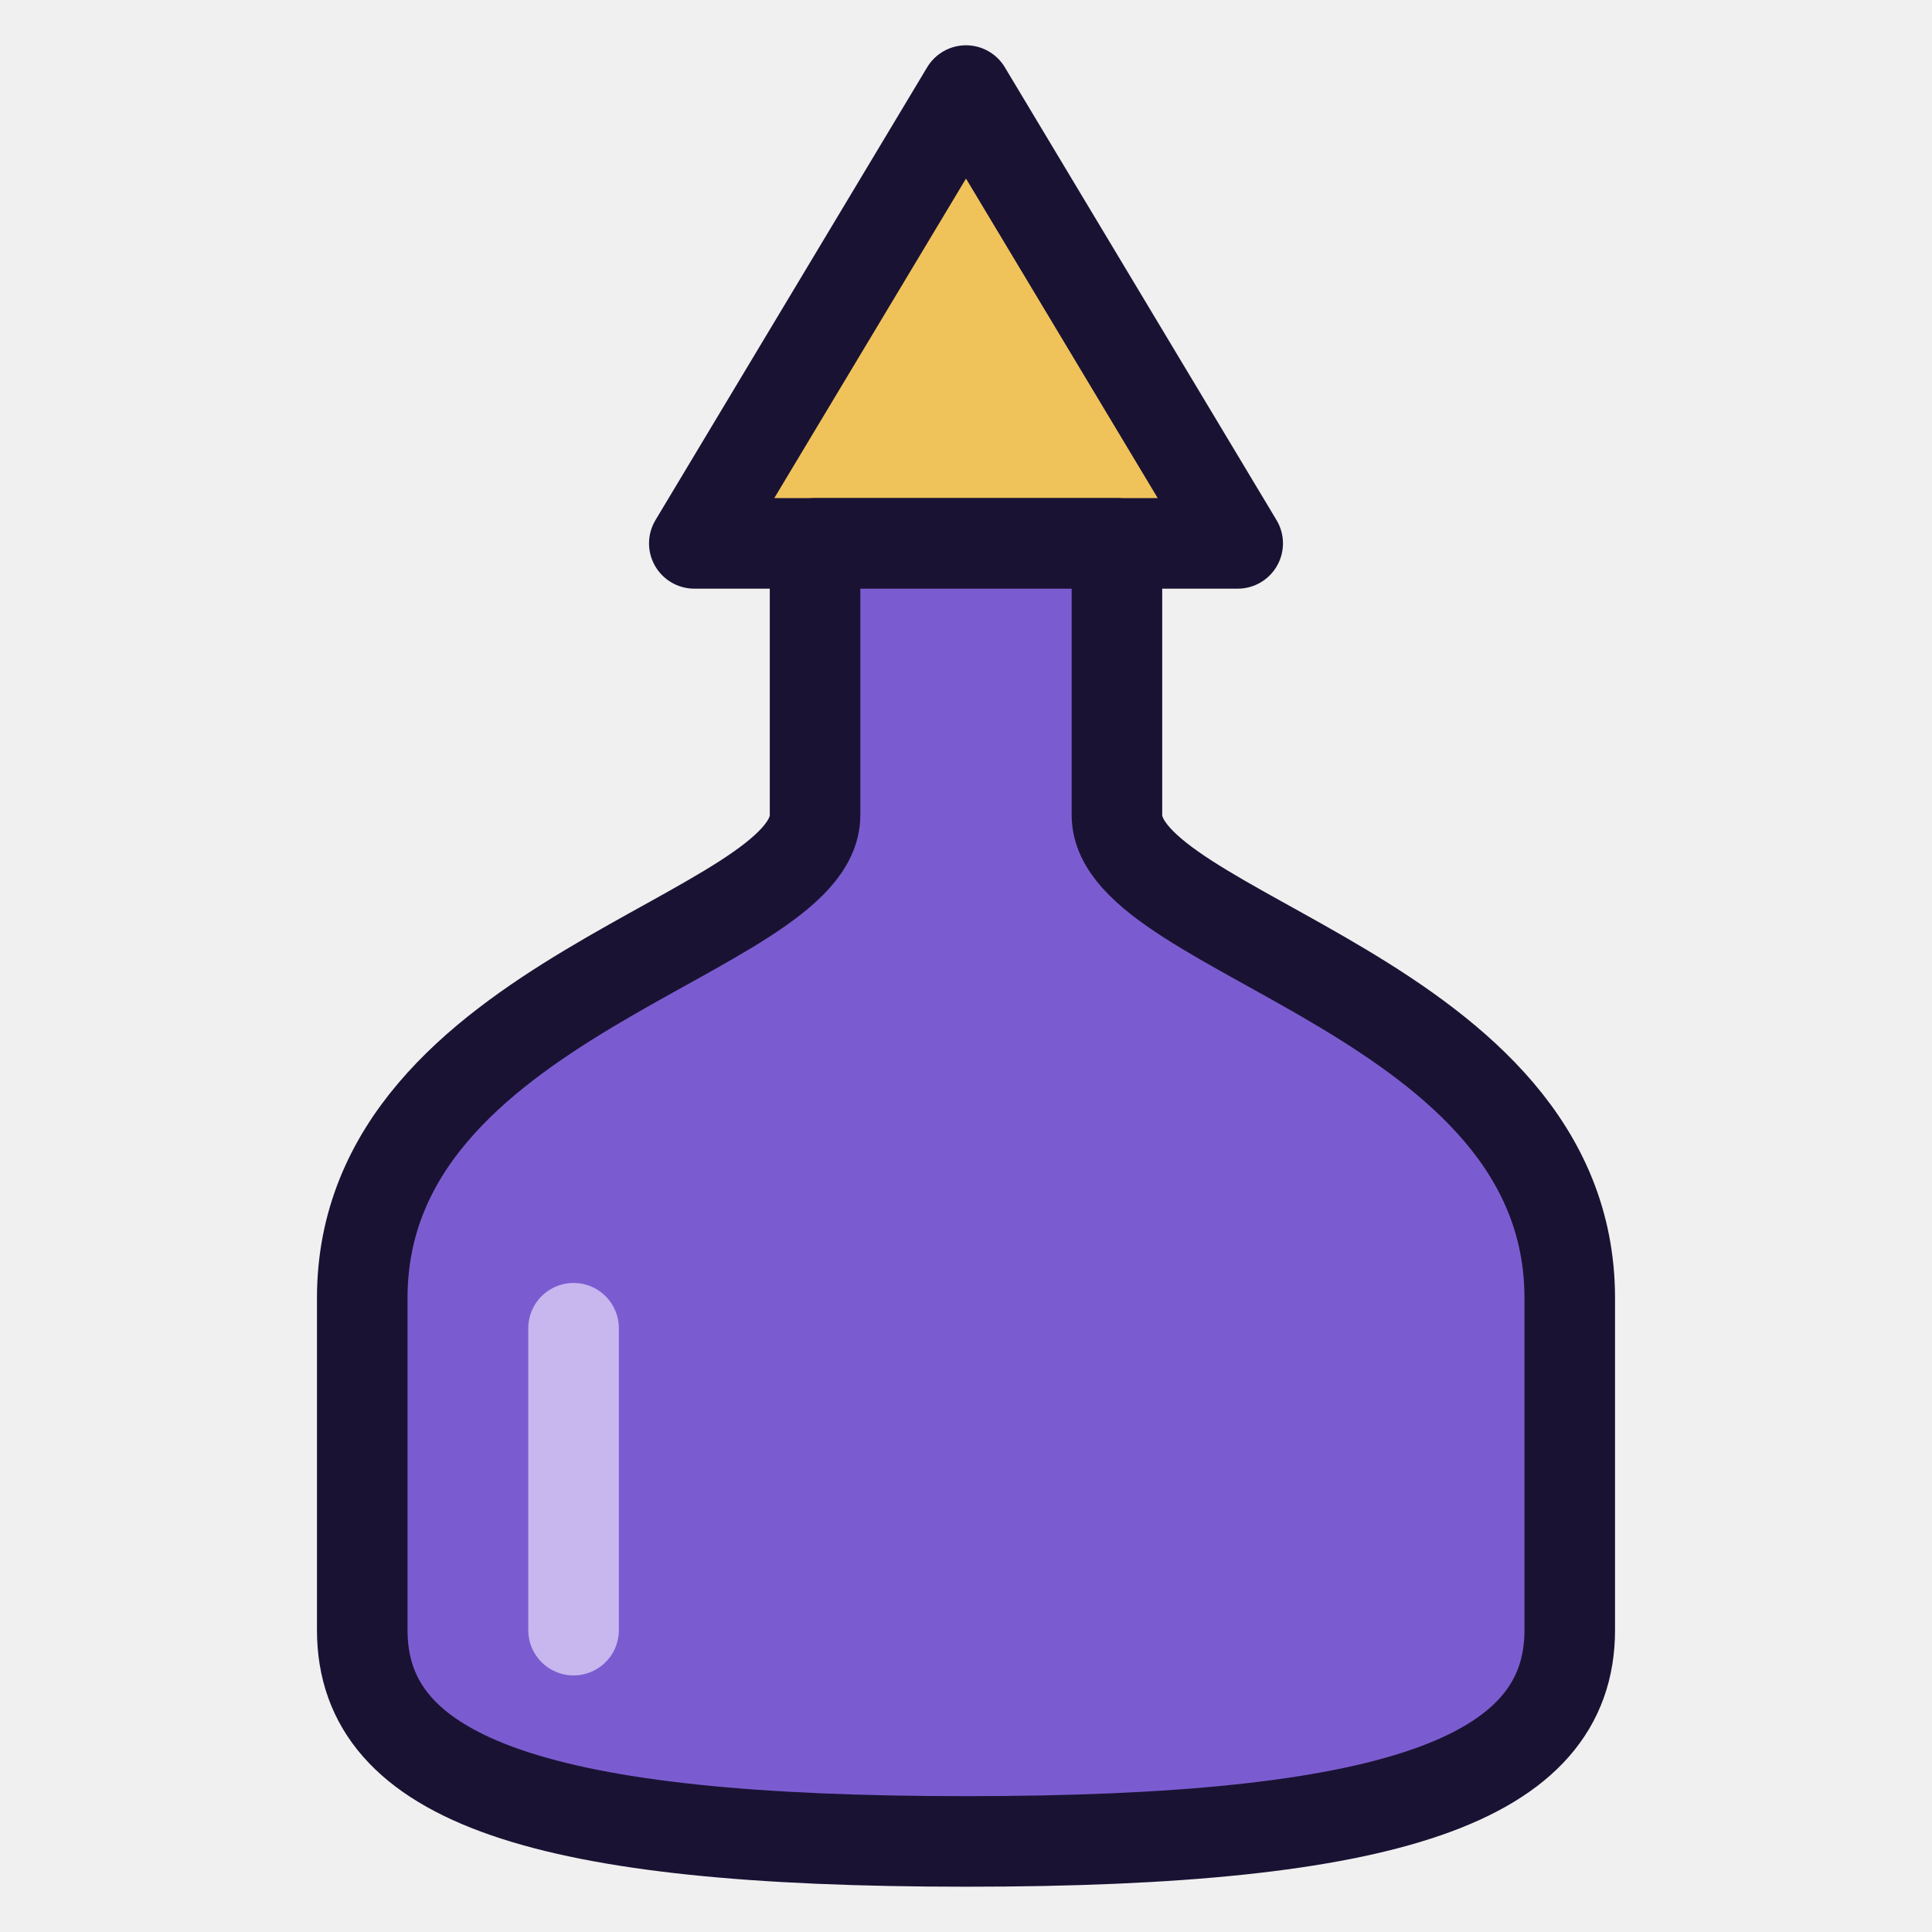
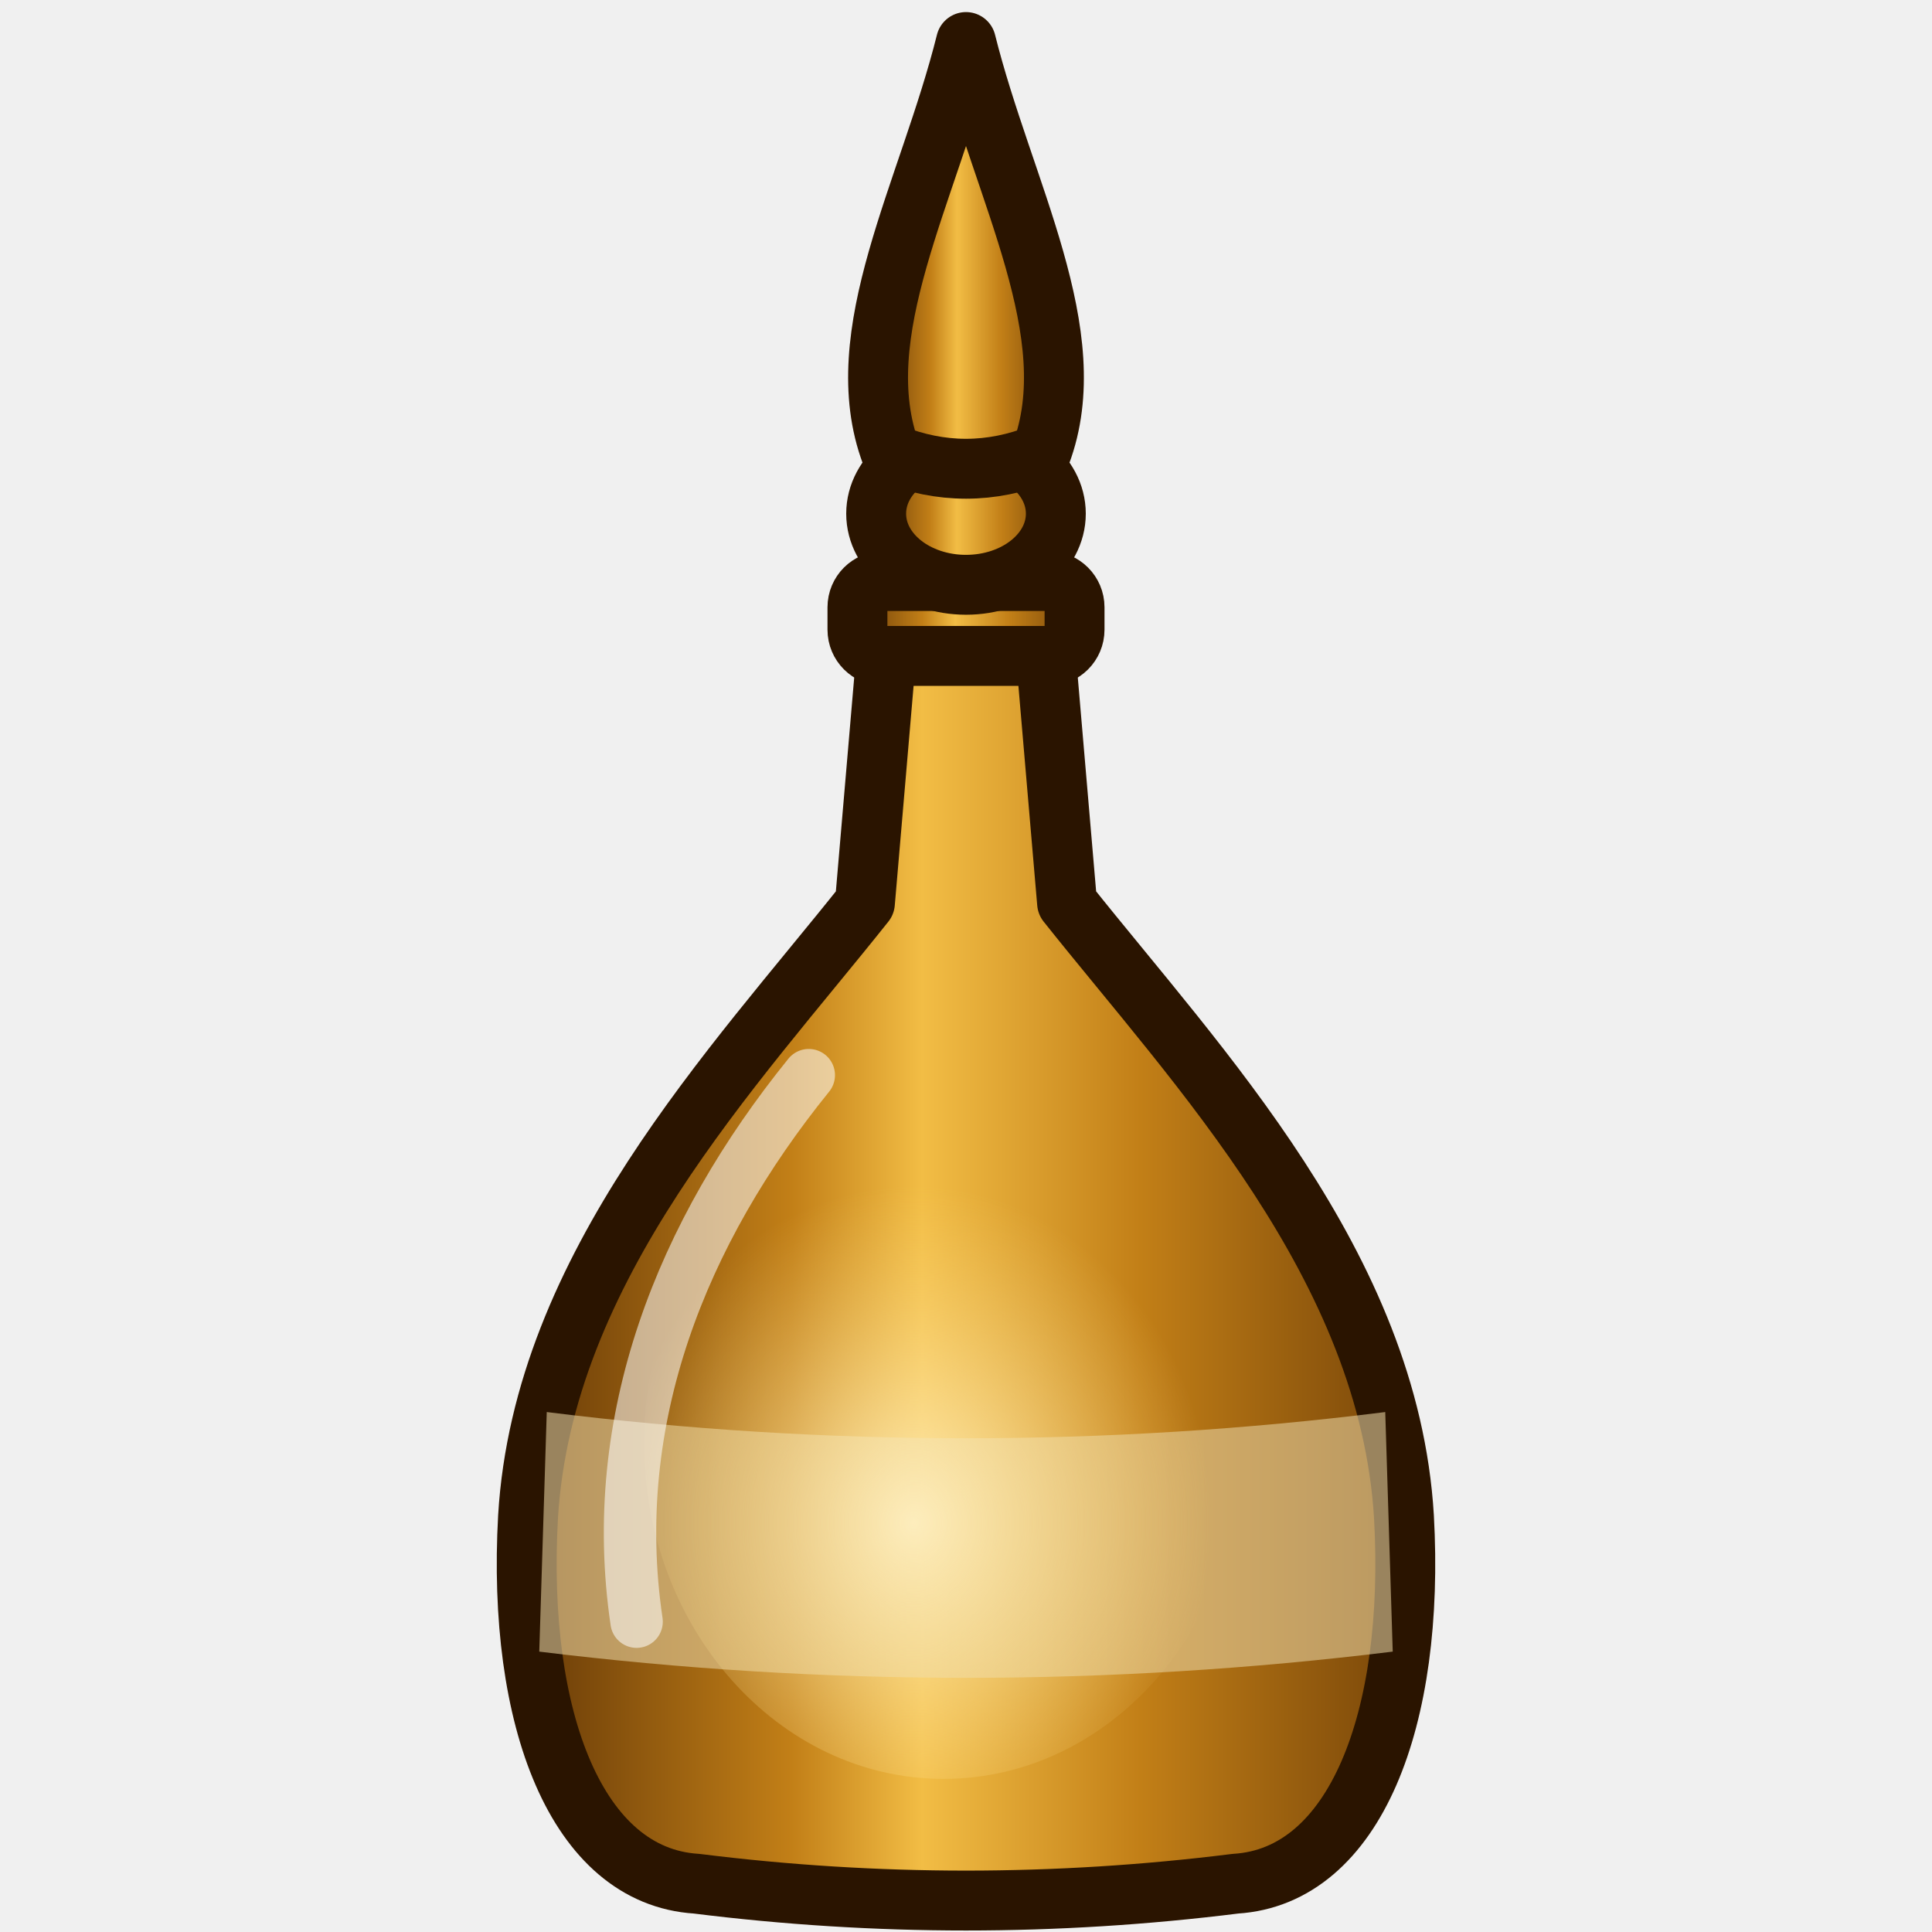
<svg xmlns="http://www.w3.org/2000/svg" viewBox="0 0 64 64" width="64" height="64">
-   <g stroke="#1a1233" stroke-width="3" stroke-linejoin="round">
-     <path d="M32 3 L41 18 H23 Z" fill="#f0c35a" />
-     <path d="M27 18 V27 C27 31 12 33 12 43 V54 C12 59 18 61 32 61 C46 61 52 59 52 54 V43 C52 33 37 31 37 27 V18 Z" fill="#7b5cd0" />
-     <path d="M19 44 V54" stroke="#e8defc" stroke-linecap="round" opacity="0.7" />
+   <defs>
+     <linearGradient id="glass" x1="0" y1="0" x2="1" y2="0">
+       <stop offset="0" stop-color="#6a3c08" />
+       <stop offset="0.3" stop-color="#c27f17" />
+       <stop offset="0.45" stop-color="#f2bd45" />
+       <stop offset="0.7" stop-color="#c27f17" />
+       <stop offset="1" stop-color="#7a4709" />
+     </linearGradient>
+     <radialGradient id="light" cx="0.45" cy="0.62" r="0.5">
+       <stop offset="0" stop-color="#fff1c4" stop-opacity="0.9" />
+       <stop offset="1" stop-color="#ffdf86" stop-opacity="0" />
+     </radialGradient>
+   </defs>
+   <g transform="translate(32 62.4) scale(0.124)" stroke="#2a1400" stroke-width="16" stroke-linejoin="round">
+     <path d="M -72 0 C -104 -2 -120 -44 -117 -98 C -113 -165 -62 -218 -27 -262 L -21 -332 L 21 -332 L 27 -262 C 62 -218 113 -165 117 -98 C 120 -44 104 -2 72 0 Q 0 9 -72 0 Z" fill="url(#glass)" />
+     <path d="M -112 -126 Q 0 -112 112 -126 L 114 -62 Q 0 -48 -114 -62 Z" fill="#e4cf9c" stroke="none" opacity="0.6" />
+     <ellipse cx="-6" cy="-118" rx="80" ry="90" fill="url(#light)" stroke="none" />
+     <rect x="-29" y="-348" width="58" height="20" rx="7" fill="url(#glass)" />
+     <ellipse cx="0" cy="-366" rx="24" ry="19" fill="url(#glass)" />
+     <path d="M -20 -382 C -32 -414 -10 -452 0 -492 C 10 -452 32 -414 20 -382 Q 0 -374 -20 -382 Z" fill="url(#glass)" />
+     <path d="M -88 -70 C -96 -124 -76 -174 -42 -216" fill="none" stroke="#fff" stroke-width="14" stroke-linecap="round" opacity="0.55" />
  </g>
</svg>
